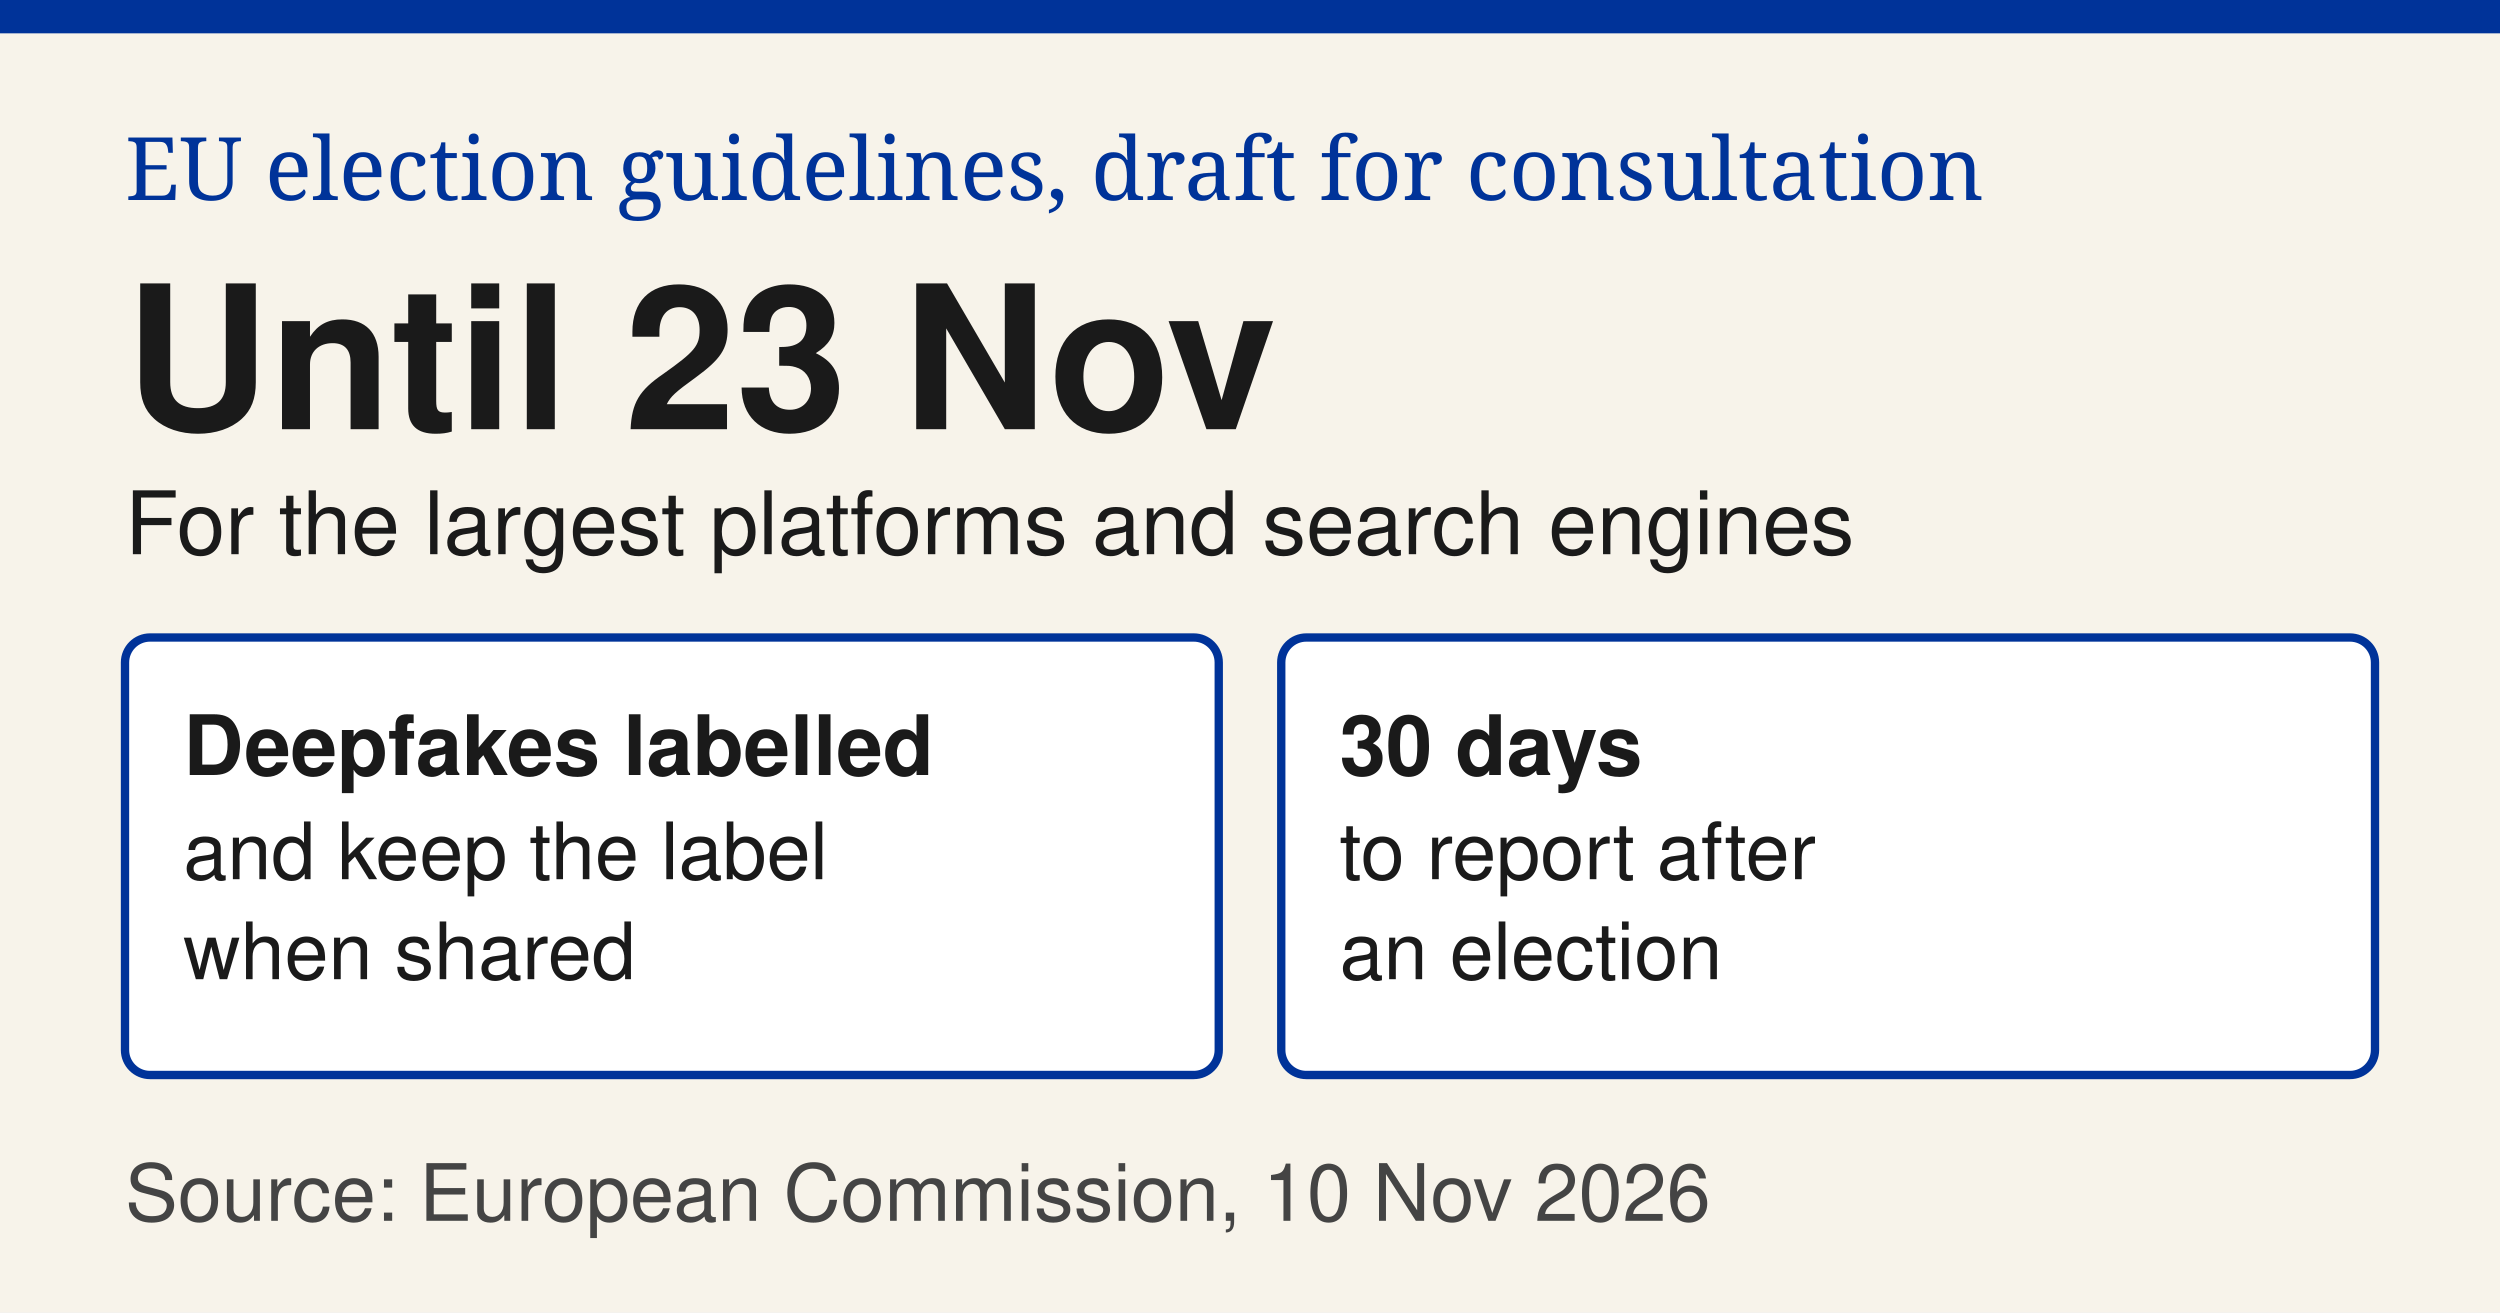
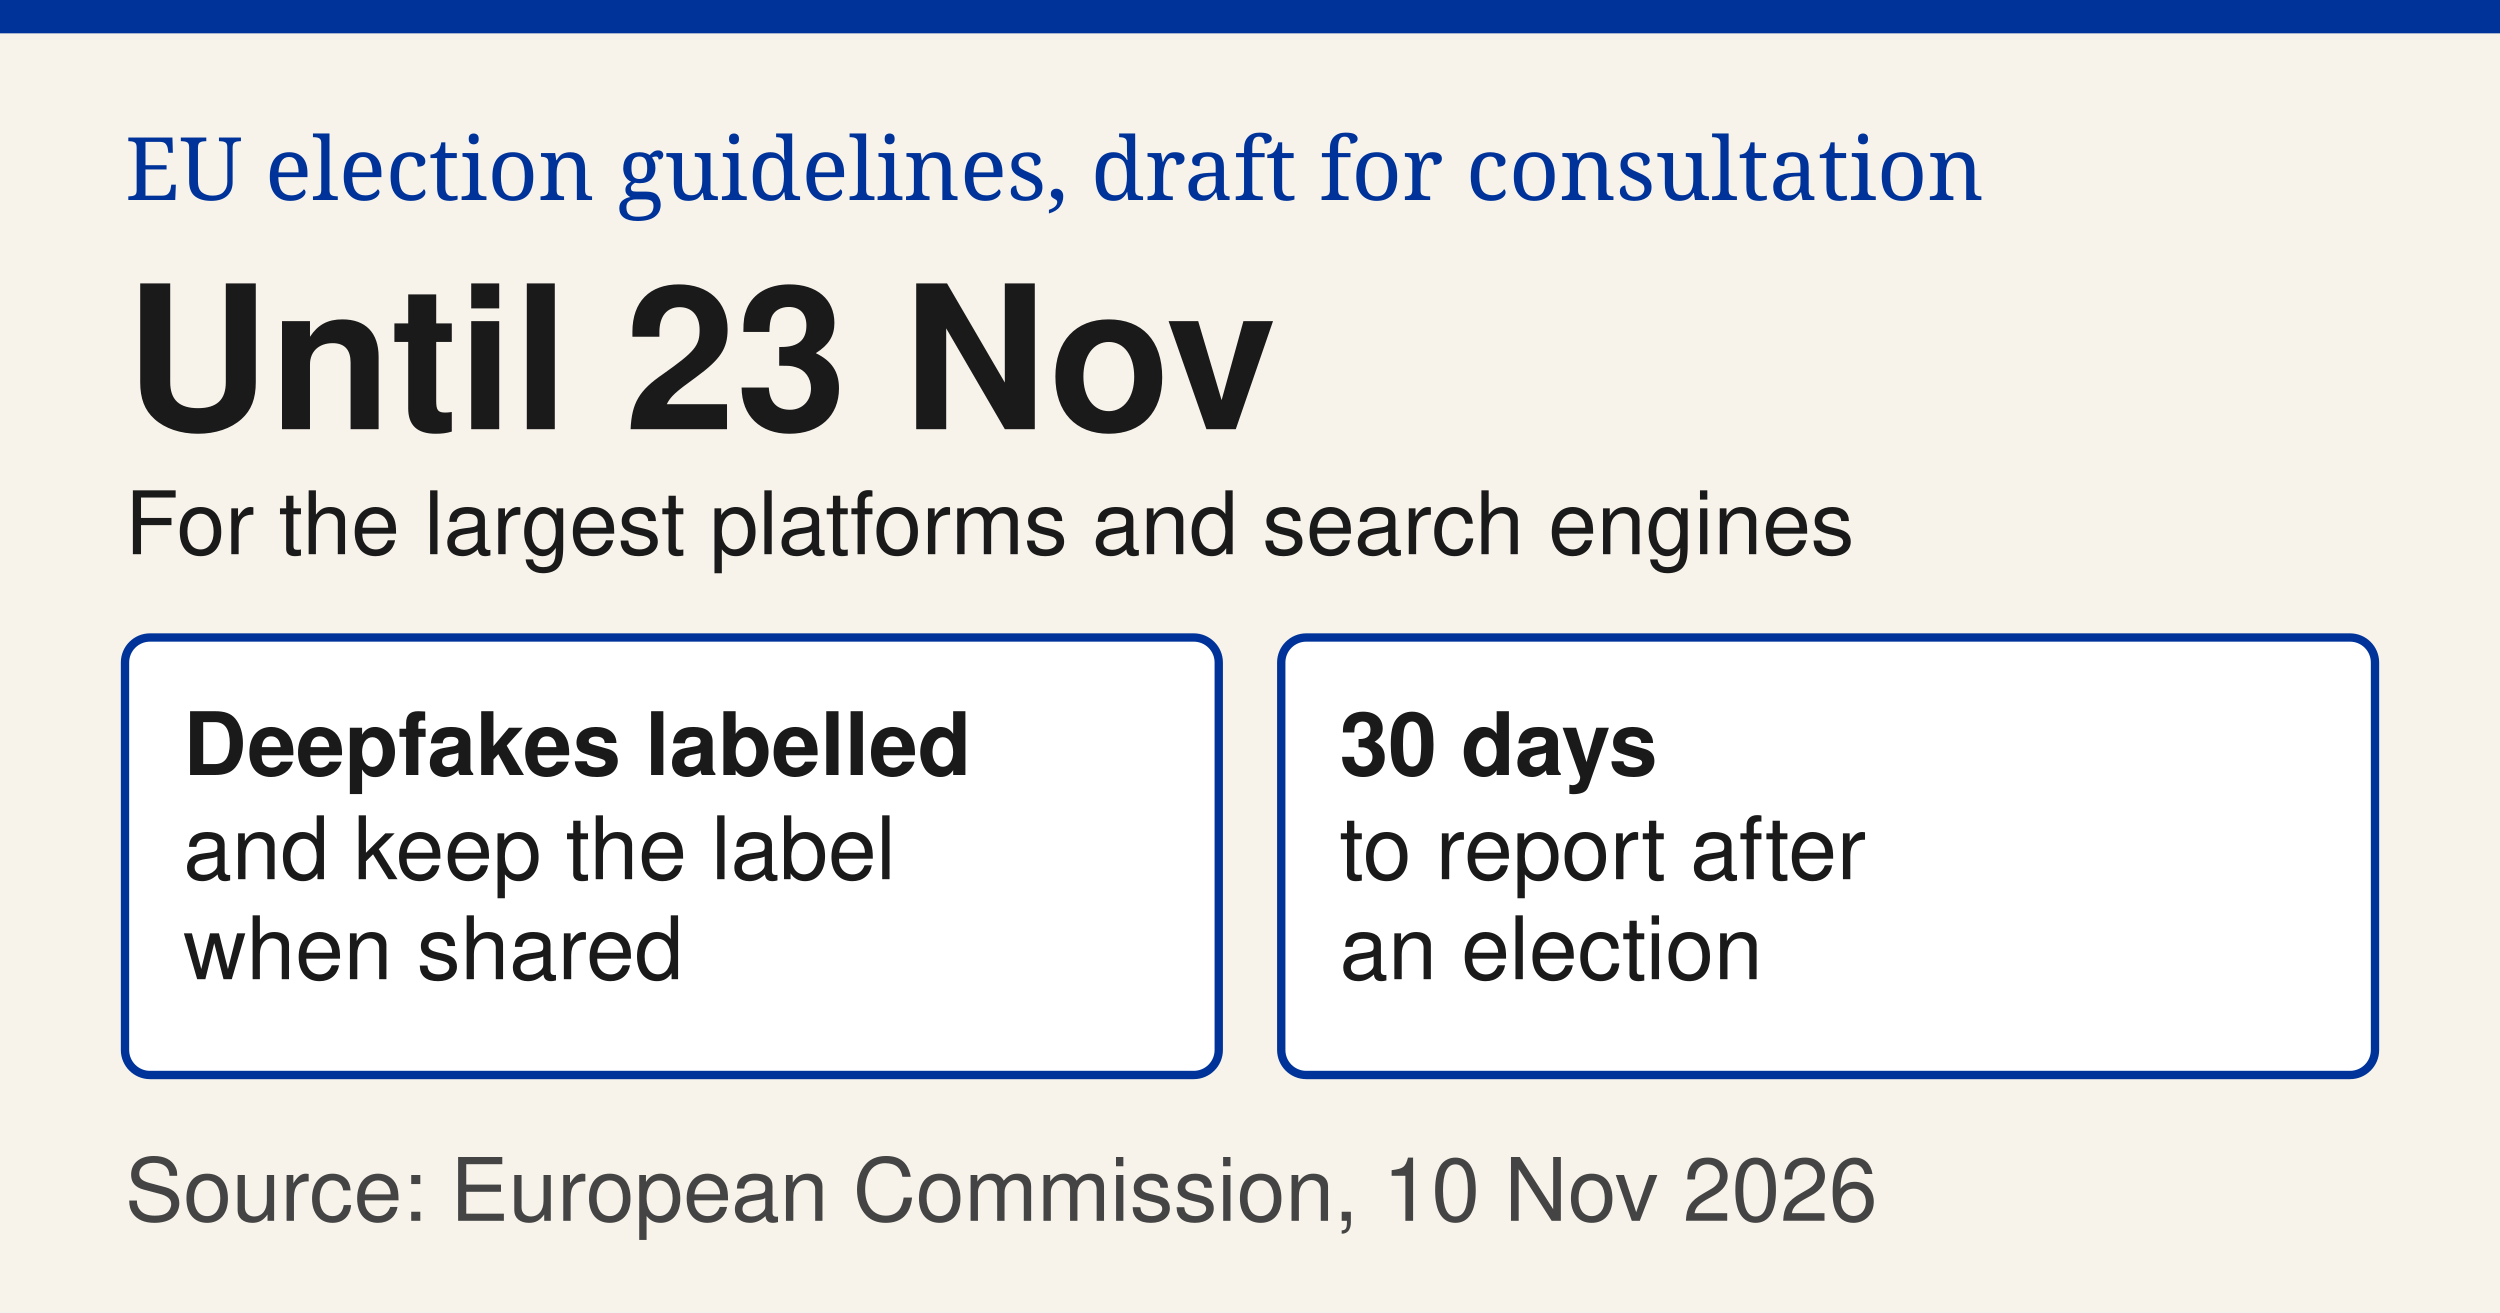
<svg xmlns="http://www.w3.org/2000/svg" viewBox="0 0 1200 630" width="1200" height="630" role="img" aria-labelledby="t d">
  <rect width="1200" height="630" fill="#f7f3ea" />
  <rect x="0" y="0" width="1200" height="16" fill="#003399" />
  <text x="60" y="96" font-family="Georgia, serif" font-size="42" fill="#003399">EU election guidelines, draft for consultation</text>
  <text x="60" y="206" font-family="Helvetica, Arial, sans-serif" font-size="96" font-weight="700" fill="#1a1a1a">Until 23 Nov</text>
  <text x="60" y="266" font-family="Helvetica, Arial, sans-serif" font-size="42" fill="#1a1a1a">For the largest platforms and search engines</text>
  <g font-family="Helvetica, Arial, sans-serif" fill="#1a1a1a">
    <rect x="60" y="306" width="525" height="210" rx="12" fill="#ffffff" stroke="#003399" stroke-width="4" />
-     <text x="88" y="372" font-size="40" font-weight="700">Deepfakes labelled</text>
-     <text x="88" y="422" font-size="38">and keep the label</text>
-     <text x="88" y="470" font-size="38">when shared</text>
+     <text x="88" y="372" font-size="42" font-weight="700">Deepfakes labelled</text>
+     <text x="88" y="422" font-size="42">and keep the label</text>
+     <text x="88" y="470" font-size="42">when shared</text>
    <rect x="615" y="306" width="525" height="210" rx="12" fill="#ffffff" stroke="#003399" stroke-width="4" />
-     <text x="643" y="372" font-size="40" font-weight="700">30 days</text>
-     <text x="643" y="422" font-size="38">to report after</text>
-     <text x="643" y="470" font-size="38">an election</text>
+     <text x="643" y="372" font-size="42" font-weight="700">30 days</text>
+     <text x="643" y="422" font-size="42">to report after</text>
+     <text x="643" y="470" font-size="42">an election</text>
  </g>
-   <text x="60" y="586" font-family="Helvetica, Arial, sans-serif" font-size="38" fill="#444">Source: European Commission, 10 Nov 2026</text>
+   <text x="60" y="586" font-family="Helvetica, Arial, sans-serif" font-size="42" fill="#444">Source: European Commission, 10 Nov 2026</text>
</svg>
